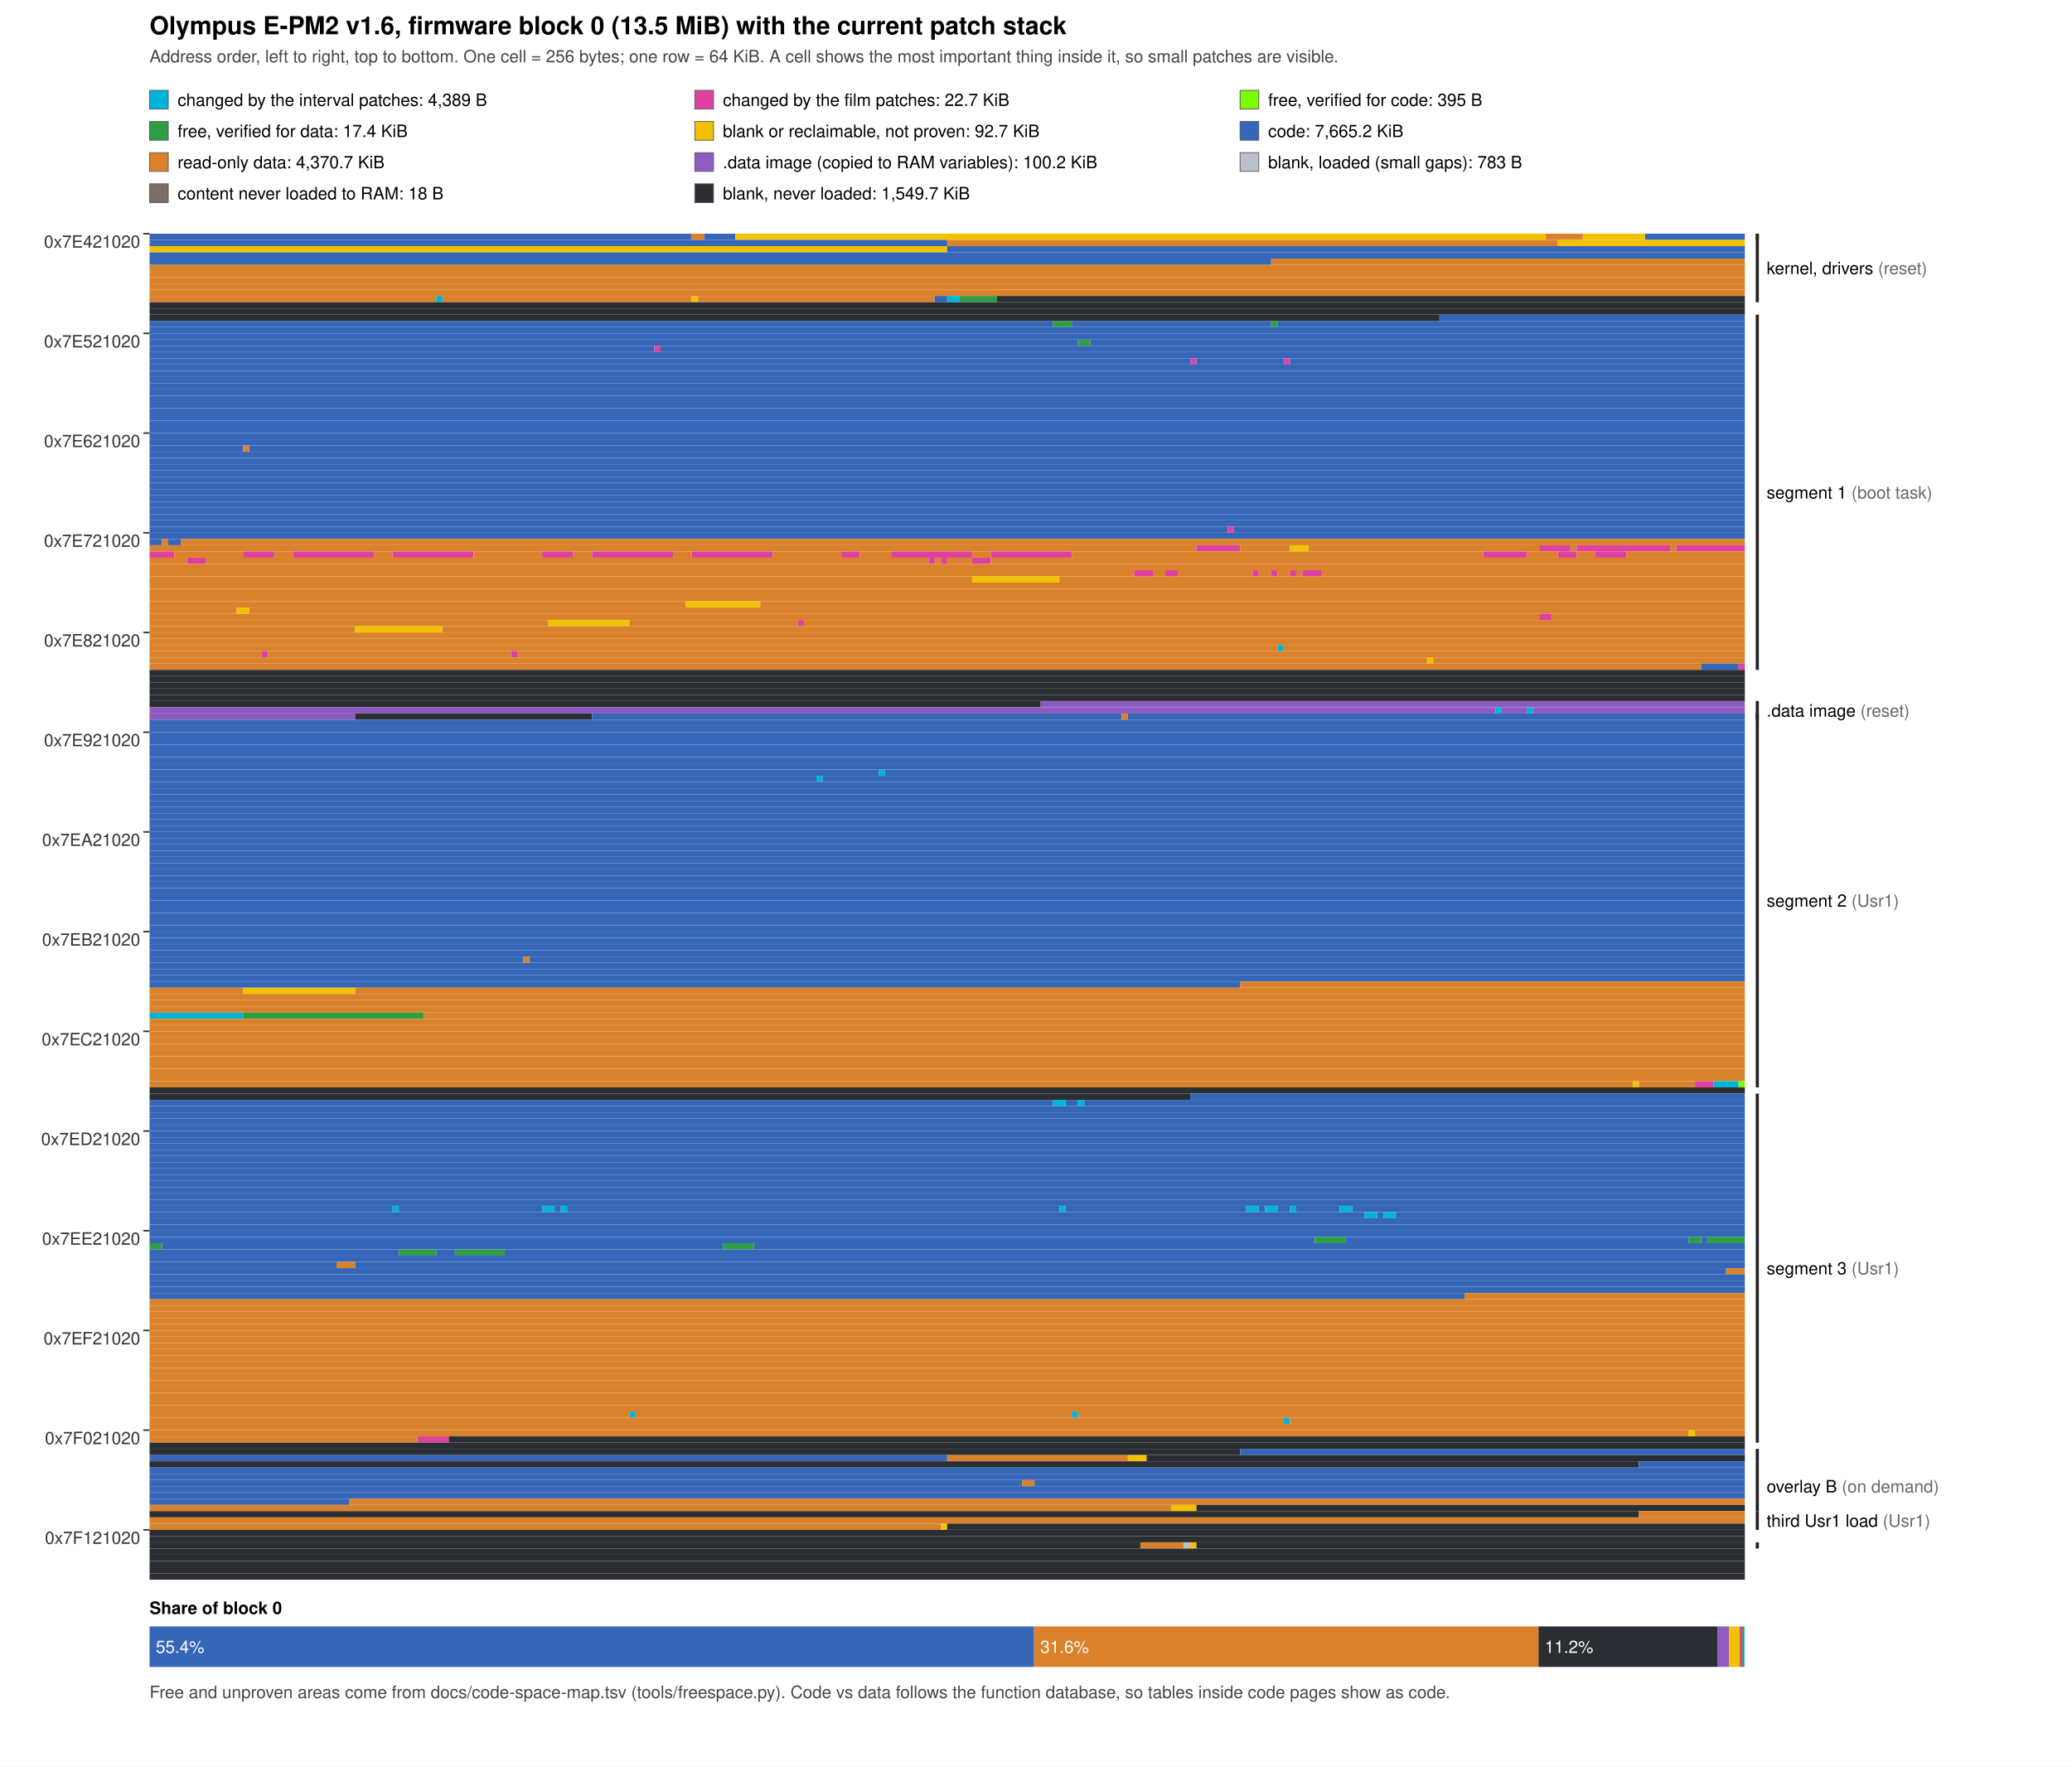
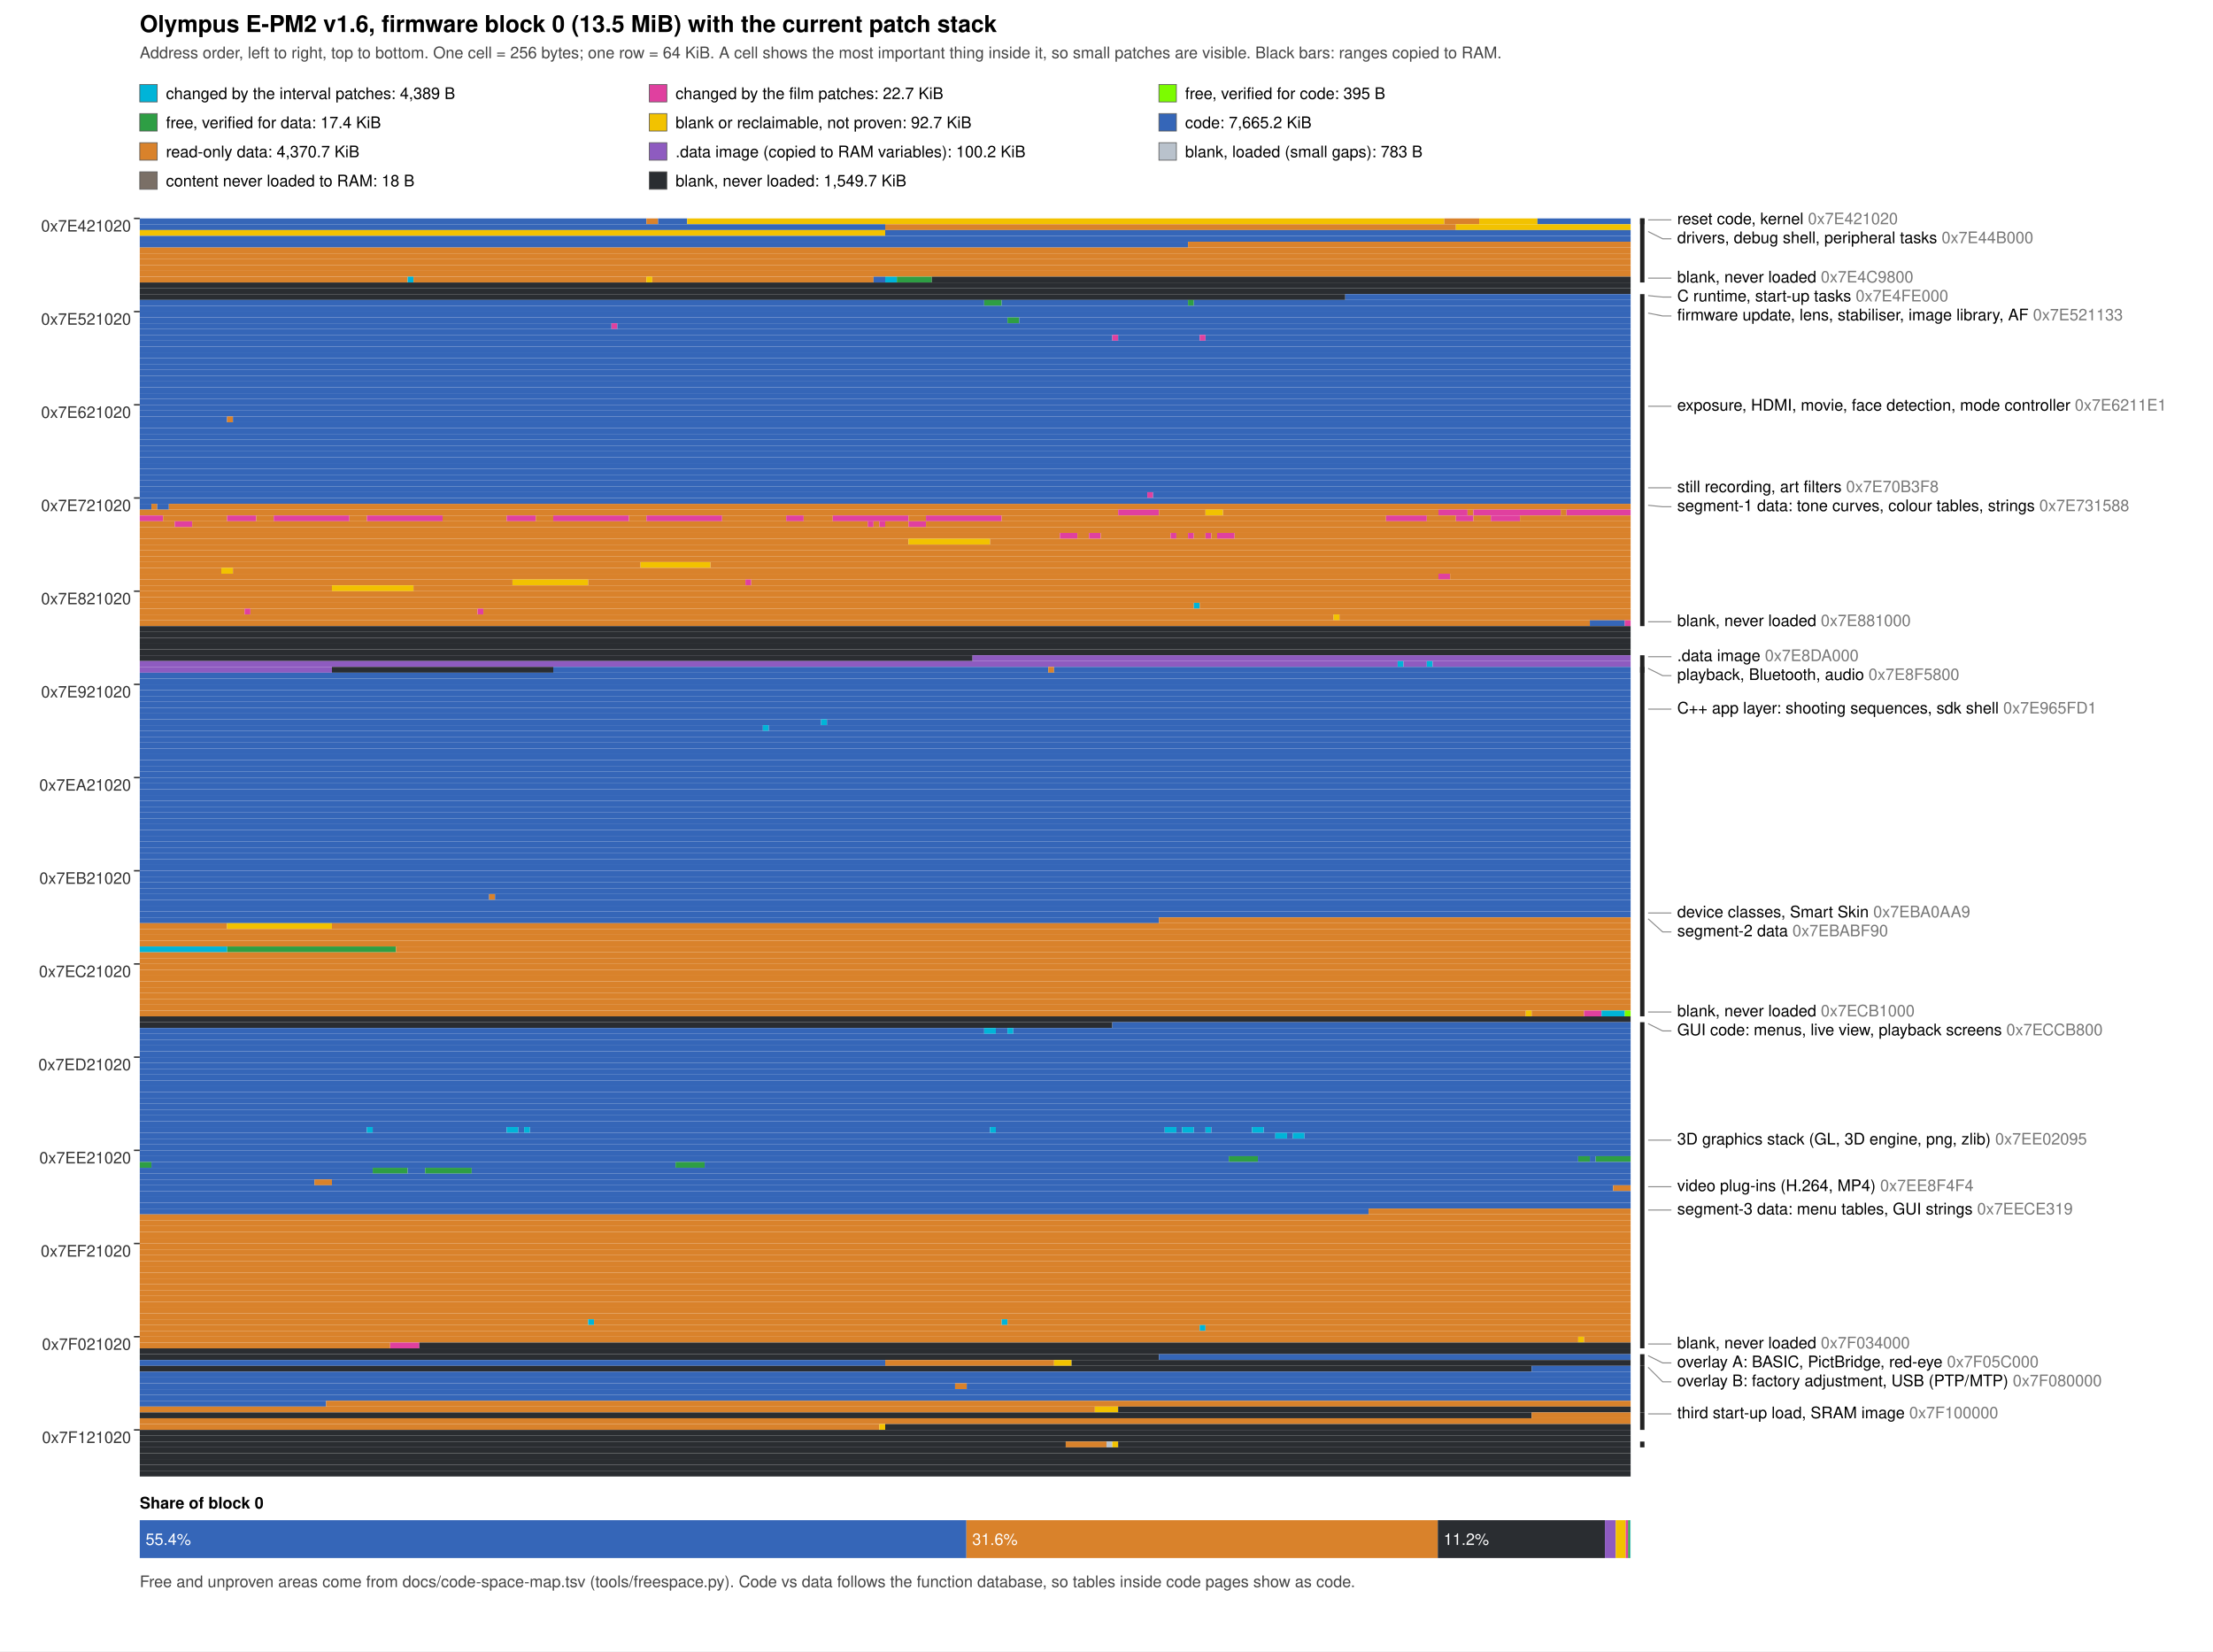
- <svg xmlns="http://www.w3.org/2000/svg" viewBox="0 0 1330 1134" width="1330" height="1134" font-family="Helvetica,Arial,sans-serif" font-size="11">
-   <rect width="1330" height="1134" fill="#ffffff" />
+ <svg xmlns="http://www.w3.org/2000/svg" viewBox="0 0 1520 1134" width="1520" height="1134" font-family="Helvetica,Arial,sans-serif" font-size="11">
+   <rect width="1520" height="1134" fill="#ffffff" />
  <text x="96" y="22" font-size="16" font-weight="bold">Olympus E-PM2 v1.6, firmware block 0 (13.5 MiB) with the current patch stack</text>
-   <text x="96" y="40" fill="#444">Address order, left to right, top to bottom. One cell = 256 bytes; one row = 64 KiB. A cell shows the most important thing inside it, so small patches are visible.</text>
+   <text x="96" y="40" fill="#444">Address order, left to right, top to bottom. One cell = 256 bytes; one row = 64 KiB. A cell shows the most important thing inside it, so small patches are visible. Black bars: ranges copied to RAM.</text>
  <rect x="96" y="58" width="12" height="12" fill="#00b4d8" stroke="#555" stroke-width="0.5" />
  <text x="114" y="68">changed by the interval patches: 4,389 B</text>
  <rect x="446" y="58" width="12" height="12" fill="#e0409f" stroke="#555" stroke-width="0.5" />
  <text x="464" y="68">changed by the film patches: 22.7 KiB</text>
  <rect x="796" y="58" width="12" height="12" fill="#7CFC00" stroke="#555" stroke-width="0.5" />
  <text x="814" y="68">free, verified for code: 395 B</text>
  <rect x="96" y="78" width="12" height="12" fill="#2e9e44" stroke="#555" stroke-width="0.5" />
  <text x="114" y="88">free, verified for data: 17.4 KiB</text>
  <rect x="446" y="78" width="12" height="12" fill="#f2c200" stroke="#555" stroke-width="0.5" />
  <text x="464" y="88">blank or reclaimable, not proven: 92.7 KiB</text>
  <rect x="796" y="78" width="12" height="12" fill="#3566b8" stroke="#555" stroke-width="0.5" />
  <text x="814" y="88">code: 7,665.2 KiB</text>
  <rect x="96" y="98" width="12" height="12" fill="#d9822b" stroke="#555" stroke-width="0.5" />
  <text x="114" y="108">read-only data: 4,370.7 KiB</text>
  <rect x="446" y="98" width="12" height="12" fill="#8e5bc0" stroke="#555" stroke-width="0.5" />
  <text x="464" y="108">.data image (copied to RAM variables): 100.2 KiB</text>
  <rect x="796" y="98" width="12" height="12" fill="#b9c2cc" stroke="#555" stroke-width="0.5" />
  <text x="814" y="108">blank, loaded (small gaps): 783 B</text>
  <rect x="96" y="118" width="12" height="12" fill="#7a6f66" stroke="#555" stroke-width="0.5" />
  <text x="114" y="128">content never loaded to RAM: 18 B</text>
  <rect x="446" y="118" width="12" height="12" fill="#2a2d31" stroke="#555" stroke-width="0.5" />
  <text x="464" y="128">blank, never loaded: 1,549.7 KiB</text>
  <rect x="96" y="150" width="348" height="4" fill="#3566b8" />
  <rect x="444" y="150" width="8" height="4" fill="#d9822b" />
  <rect x="452" y="150" width="20" height="4" fill="#3566b8" />
  <rect x="472" y="150" width="520" height="4" fill="#f2c200" />
  <rect x="992" y="150" width="24" height="4" fill="#d9822b" />
  <rect x="1016" y="150" width="40" height="4" fill="#f2c200" />
  <rect x="1056" y="150" width="64" height="4" fill="#3566b8" />
  <rect x="96" y="154" width="512" height="4" fill="#3566b8" />
  <rect x="608" y="154" width="392" height="4" fill="#d9822b" />
  <rect x="1000" y="154" width="120" height="4" fill="#f2c200" />
  <rect x="96" y="158" width="512" height="4" fill="#f2c200" />
  <rect x="608" y="158" width="512" height="4" fill="#3566b8" />
  <rect x="96" y="162" width="1024" height="4" fill="#3566b8" />
  <rect x="96" y="166" width="720" height="4" fill="#3566b8" />
  <rect x="816" y="166" width="304" height="4" fill="#d9822b" />
  <rect x="96" y="170" width="1024" height="4" fill="#d9822b" />
  <rect x="96" y="174" width="1024" height="4" fill="#d9822b" />
  <rect x="96" y="178" width="1024" height="4" fill="#d9822b" />
  <rect x="96" y="182" width="1024" height="4" fill="#d9822b" />
  <rect x="96" y="186" width="1024" height="4" fill="#d9822b" />
  <rect x="96" y="190" width="184" height="4" fill="#d9822b" />
  <rect x="280" y="190" width="4" height="4" fill="#00b4d8" />
  <rect x="284" y="190" width="160" height="4" fill="#d9822b" />
  <rect x="444" y="190" width="4" height="4" fill="#f2c200" />
  <rect x="448" y="190" width="152" height="4" fill="#d9822b" />
  <rect x="600" y="190" width="8" height="4" fill="#3566b8" />
  <rect x="608" y="190" width="8" height="4" fill="#00b4d8" />
  <rect x="616" y="190" width="24" height="4" fill="#2e9e44" />
  <rect x="640" y="190" width="480" height="4" fill="#2a2d31" />
  <rect x="96" y="194" width="1024" height="4" fill="#2a2d31" />
  <rect x="96" y="198" width="1024" height="4" fill="#2a2d31" />
  <rect x="96" y="202" width="828" height="4" fill="#2a2d31" />
  <rect x="924" y="202" width="196" height="4" fill="#3566b8" />
  <rect x="96" y="206" width="580" height="4" fill="#3566b8" />
  <rect x="676" y="206" width="12" height="4" fill="#2e9e44" />
  <rect x="688" y="206" width="128" height="4" fill="#3566b8" />
  <rect x="816" y="206" width="4" height="4" fill="#2e9e44" />
  <rect x="820" y="206" width="300" height="4" fill="#3566b8" />
  <rect x="96" y="210" width="1024" height="4" fill="#3566b8" />
  <rect x="96" y="214" width="1024" height="4" fill="#3566b8" />
  <rect x="96" y="218" width="596" height="4" fill="#3566b8" />
  <rect x="692" y="218" width="8" height="4" fill="#2e9e44" />
  <rect x="700" y="218" width="420" height="4" fill="#3566b8" />
  <rect x="96" y="222" width="324" height="4" fill="#3566b8" />
  <rect x="420" y="222" width="4" height="4" fill="#e0409f" />
  <rect x="424" y="222" width="696" height="4" fill="#3566b8" />
  <rect x="96" y="226" width="1024" height="4" fill="#3566b8" />
  <rect x="96" y="230" width="668" height="4" fill="#3566b8" />
  <rect x="764" y="230" width="4" height="4" fill="#e0409f" />
  <rect x="768" y="230" width="56" height="4" fill="#3566b8" />
  <rect x="824" y="230" width="4" height="4" fill="#e0409f" />
  <rect x="828" y="230" width="292" height="4" fill="#3566b8" />
  <rect x="96" y="234" width="1024" height="4" fill="#3566b8" />
  <rect x="96" y="238" width="1024" height="4" fill="#3566b8" />
  <rect x="96" y="242" width="1024" height="4" fill="#3566b8" />
  <rect x="96" y="246" width="1024" height="4" fill="#3566b8" />
  <rect x="96" y="250" width="1024" height="4" fill="#3566b8" />
  <rect x="96" y="254" width="1024" height="4" fill="#3566b8" />
  <rect x="96" y="258" width="1024" height="4" fill="#3566b8" />
  <rect x="96" y="262" width="1024" height="4" fill="#3566b8" />
  <rect x="96" y="266" width="1024" height="4" fill="#3566b8" />
  <rect x="96" y="270" width="1024" height="4" fill="#3566b8" />
  <rect x="96" y="274" width="1024" height="4" fill="#3566b8" />
  <rect x="96" y="278" width="1024" height="4" fill="#3566b8" />
  <rect x="96" y="282" width="1024" height="4" fill="#3566b8" />
  <rect x="96" y="286" width="60" height="4" fill="#3566b8" />
  <rect x="156" y="286" width="4" height="4" fill="#d9822b" />
  <rect x="160" y="286" width="960" height="4" fill="#3566b8" />
  <rect x="96" y="290" width="1024" height="4" fill="#3566b8" />
  <rect x="96" y="294" width="1024" height="4" fill="#3566b8" />
  <rect x="96" y="298" width="1024" height="4" fill="#3566b8" />
  <rect x="96" y="302" width="1024" height="4" fill="#3566b8" />
  <rect x="96" y="306" width="1024" height="4" fill="#3566b8" />
  <rect x="96" y="310" width="1024" height="4" fill="#3566b8" />
  <rect x="96" y="314" width="1024" height="4" fill="#3566b8" />
  <rect x="96" y="318" width="1024" height="4" fill="#3566b8" />
  <rect x="96" y="322" width="1024" height="4" fill="#3566b8" />
  <rect x="96" y="326" width="1024" height="4" fill="#3566b8" />
  <rect x="96" y="330" width="1024" height="4" fill="#3566b8" />
  <rect x="96" y="334" width="1024" height="4" fill="#3566b8" />
  <rect x="96" y="338" width="692" height="4" fill="#3566b8" />
  <rect x="788" y="338" width="4" height="4" fill="#e0409f" />
  <rect x="792" y="338" width="328" height="4" fill="#3566b8" />
  <rect x="96" y="342" width="1024" height="4" fill="#3566b8" />
  <rect x="96" y="346" width="8" height="4" fill="#3566b8" />
  <rect x="104" y="346" width="4" height="4" fill="#d9822b" />
  <rect x="108" y="346" width="8" height="4" fill="#3566b8" />
  <rect x="116" y="346" width="1004" height="4" fill="#d9822b" />
  <rect x="96" y="350" width="672" height="4" fill="#d9822b" />
  <rect x="768" y="350" width="28" height="4" fill="#e0409f" />
  <rect x="796" y="350" width="32" height="4" fill="#d9822b" />
  <rect x="828" y="350" width="12" height="4" fill="#f2c200" />
  <rect x="840" y="350" width="148" height="4" fill="#d9822b" />
  <rect x="988" y="350" width="20" height="4" fill="#e0409f" />
  <rect x="1008" y="350" width="4" height="4" fill="#d9822b" />
  <rect x="1012" y="350" width="60" height="4" fill="#e0409f" />
  <rect x="1072" y="350" width="4" height="4" fill="#d9822b" />
  <rect x="1076" y="350" width="44" height="4" fill="#e0409f" />
  <rect x="96" y="354" width="16" height="4" fill="#e0409f" />
  <rect x="112" y="354" width="44" height="4" fill="#d9822b" />
  <rect x="156" y="354" width="20" height="4" fill="#e0409f" />
  <rect x="176" y="354" width="12" height="4" fill="#d9822b" />
  <rect x="188" y="354" width="52" height="4" fill="#e0409f" />
  <rect x="240" y="354" width="12" height="4" fill="#d9822b" />
  <rect x="252" y="354" width="52" height="4" fill="#e0409f" />
  <rect x="304" y="354" width="44" height="4" fill="#d9822b" />
  <rect x="348" y="354" width="20" height="4" fill="#e0409f" />
  <rect x="368" y="354" width="12" height="4" fill="#d9822b" />
  <rect x="380" y="354" width="52" height="4" fill="#e0409f" />
  <rect x="432" y="354" width="12" height="4" fill="#d9822b" />
  <rect x="444" y="354" width="52" height="4" fill="#e0409f" />
  <rect x="496" y="354" width="44" height="4" fill="#d9822b" />
  <rect x="540" y="354" width="12" height="4" fill="#e0409f" />
  <rect x="552" y="354" width="20" height="4" fill="#d9822b" />
  <rect x="572" y="354" width="52" height="4" fill="#e0409f" />
  <rect x="624" y="354" width="12" height="4" fill="#d9822b" />
  <rect x="636" y="354" width="52" height="4" fill="#e0409f" />
  <rect x="688" y="354" width="264" height="4" fill="#d9822b" />
  <rect x="952" y="354" width="28" height="4" fill="#e0409f" />
  <rect x="980" y="354" width="20" height="4" fill="#d9822b" />
  <rect x="1000" y="354" width="12" height="4" fill="#e0409f" />
  <rect x="1012" y="354" width="12" height="4" fill="#d9822b" />
  <rect x="1024" y="354" width="20" height="4" fill="#e0409f" />
  <rect x="1044" y="354" width="76" height="4" fill="#d9822b" />
  <rect x="96" y="358" width="24" height="4" fill="#d9822b" />
  <rect x="120" y="358" width="12" height="4" fill="#e0409f" />
  <rect x="132" y="358" width="464" height="4" fill="#d9822b" />
  <rect x="596" y="358" width="4" height="4" fill="#e0409f" />
  <rect x="600" y="358" width="4" height="4" fill="#d9822b" />
  <rect x="604" y="358" width="4" height="4" fill="#e0409f" />
  <rect x="608" y="358" width="16" height="4" fill="#d9822b" />
  <rect x="624" y="358" width="12" height="4" fill="#e0409f" />
  <rect x="636" y="358" width="484" height="4" fill="#d9822b" />
  <rect x="96" y="362" width="1024" height="4" fill="#d9822b" />
  <rect x="96" y="366" width="632" height="4" fill="#d9822b" />
  <rect x="728" y="366" width="12" height="4" fill="#e0409f" />
  <rect x="740" y="366" width="8" height="4" fill="#d9822b" />
  <rect x="748" y="366" width="8" height="4" fill="#e0409f" />
  <rect x="756" y="366" width="48" height="4" fill="#d9822b" />
  <rect x="804" y="366" width="4" height="4" fill="#e0409f" />
  <rect x="808" y="366" width="8" height="4" fill="#d9822b" />
  <rect x="816" y="366" width="4" height="4" fill="#e0409f" />
  <rect x="820" y="366" width="8" height="4" fill="#d9822b" />
  <rect x="828" y="366" width="4" height="4" fill="#e0409f" />
  <rect x="832" y="366" width="4" height="4" fill="#d9822b" />
  <rect x="836" y="366" width="12" height="4" fill="#e0409f" />
  <rect x="848" y="366" width="272" height="4" fill="#d9822b" />
  <rect x="96" y="370" width="528" height="4" fill="#d9822b" />
  <rect x="624" y="370" width="56" height="4" fill="#f2c200" />
  <rect x="680" y="370" width="440" height="4" fill="#d9822b" />
  <rect x="96" y="374" width="1024" height="4" fill="#d9822b" />
  <rect x="96" y="378" width="1024" height="4" fill="#d9822b" />
  <rect x="96" y="382" width="1024" height="4" fill="#d9822b" />
  <rect x="96" y="386" width="344" height="4" fill="#d9822b" />
  <rect x="440" y="386" width="48" height="4" fill="#f2c200" />
  <rect x="488" y="386" width="632" height="4" fill="#d9822b" />
  <rect x="96" y="390" width="56" height="4" fill="#d9822b" />
  <rect x="152" y="390" width="8" height="4" fill="#f2c200" />
  <rect x="160" y="390" width="960" height="4" fill="#d9822b" />
  <rect x="96" y="394" width="892" height="4" fill="#d9822b" />
  <rect x="988" y="394" width="8" height="4" fill="#e0409f" />
  <rect x="996" y="394" width="124" height="4" fill="#d9822b" />
  <rect x="96" y="398" width="256" height="4" fill="#d9822b" />
  <rect x="352" y="398" width="52" height="4" fill="#f2c200" />
  <rect x="404" y="398" width="108" height="4" fill="#d9822b" />
  <rect x="512" y="398" width="4" height="4" fill="#e0409f" />
  <rect x="516" y="398" width="604" height="4" fill="#d9822b" />
  <rect x="96" y="402" width="132" height="4" fill="#d9822b" />
  <rect x="228" y="402" width="56" height="4" fill="#f2c200" />
  <rect x="284" y="402" width="836" height="4" fill="#d9822b" />
  <rect x="96" y="406" width="1024" height="4" fill="#d9822b" />
  <rect x="96" y="410" width="1024" height="4" fill="#d9822b" />
  <rect x="96" y="414" width="724" height="4" fill="#d9822b" />
  <rect x="820" y="414" width="4" height="4" fill="#00b4d8" />
  <rect x="824" y="414" width="296" height="4" fill="#d9822b" />
  <rect x="96" y="418" width="72" height="4" fill="#d9822b" />
  <rect x="168" y="418" width="4" height="4" fill="#e0409f" />
  <rect x="172" y="418" width="156" height="4" fill="#d9822b" />
  <rect x="328" y="418" width="4" height="4" fill="#e0409f" />
  <rect x="332" y="418" width="788" height="4" fill="#d9822b" />
  <rect x="96" y="422" width="820" height="4" fill="#d9822b" />
  <rect x="916" y="422" width="4" height="4" fill="#f2c200" />
  <rect x="920" y="422" width="200" height="4" fill="#d9822b" />
  <rect x="96" y="426" width="996" height="4" fill="#d9822b" />
  <rect x="1092" y="426" width="24" height="4" fill="#3566b8" />
  <rect x="1116" y="426" width="4" height="4" fill="#e0409f" />
  <rect x="96" y="430" width="1024" height="4" fill="#2a2d31" />
  <rect x="96" y="434" width="1024" height="4" fill="#2a2d31" />
  <rect x="96" y="438" width="1024" height="4" fill="#2a2d31" />
  <rect x="96" y="442" width="1024" height="4" fill="#2a2d31" />
  <rect x="96" y="446" width="1024" height="4" fill="#2a2d31" />
  <rect x="96" y="450" width="572" height="4" fill="#2a2d31" />
  <rect x="668" y="450" width="452" height="4" fill="#8e5bc0" />
  <rect x="96" y="454" width="864" height="4" fill="#8e5bc0" />
  <rect x="960" y="454" width="4" height="4" fill="#00b4d8" />
  <rect x="964" y="454" width="16" height="4" fill="#8e5bc0" />
  <rect x="980" y="454" width="4" height="4" fill="#00b4d8" />
  <rect x="984" y="454" width="136" height="4" fill="#8e5bc0" />
  <rect x="96" y="458" width="132" height="4" fill="#8e5bc0" />
  <rect x="228" y="458" width="152" height="4" fill="#2a2d31" />
  <rect x="380" y="458" width="340" height="4" fill="#3566b8" />
  <rect x="720" y="458" width="4" height="4" fill="#d9822b" />
  <rect x="724" y="458" width="396" height="4" fill="#3566b8" />
  <rect x="96" y="462" width="1024" height="4" fill="#3566b8" />
  <rect x="96" y="466" width="1024" height="4" fill="#3566b8" />
  <rect x="96" y="470" width="1024" height="4" fill="#3566b8" />
  <rect x="96" y="474" width="1024" height="4" fill="#3566b8" />
  <rect x="96" y="478" width="1024" height="4" fill="#3566b8" />
  <rect x="96" y="482" width="1024" height="4" fill="#3566b8" />
  <rect x="96" y="486" width="1024" height="4" fill="#3566b8" />
  <rect x="96" y="490" width="1024" height="4" fill="#3566b8" />
  <rect x="96" y="494" width="468" height="4" fill="#3566b8" />
  <rect x="564" y="494" width="4" height="4" fill="#00b4d8" />
  <rect x="568" y="494" width="552" height="4" fill="#3566b8" />
  <rect x="96" y="498" width="428" height="4" fill="#3566b8" />
  <rect x="524" y="498" width="4" height="4" fill="#00b4d8" />
  <rect x="528" y="498" width="592" height="4" fill="#3566b8" />
  <rect x="96" y="502" width="1024" height="4" fill="#3566b8" />
  <rect x="96" y="506" width="1024" height="4" fill="#3566b8" />
  <rect x="96" y="510" width="1024" height="4" fill="#3566b8" />
  <rect x="96" y="514" width="1024" height="4" fill="#3566b8" />
  <rect x="96" y="518" width="1024" height="4" fill="#3566b8" />
  <rect x="96" y="522" width="1024" height="4" fill="#3566b8" />
  <rect x="96" y="526" width="1024" height="4" fill="#3566b8" />
  <rect x="96" y="530" width="1024" height="4" fill="#3566b8" />
  <rect x="96" y="534" width="1024" height="4" fill="#3566b8" />
  <rect x="96" y="538" width="1024" height="4" fill="#3566b8" />
  <rect x="96" y="542" width="1024" height="4" fill="#3566b8" />
  <rect x="96" y="546" width="1024" height="4" fill="#3566b8" />
  <rect x="96" y="550" width="1024" height="4" fill="#3566b8" />
  <rect x="96" y="554" width="1024" height="4" fill="#3566b8" />
  <rect x="96" y="558" width="1024" height="4" fill="#3566b8" />
  <rect x="96" y="562" width="1024" height="4" fill="#3566b8" />
  <rect x="96" y="566" width="1024" height="4" fill="#3566b8" />
  <rect x="96" y="570" width="1024" height="4" fill="#3566b8" />
  <rect x="96" y="574" width="1024" height="4" fill="#3566b8" />
  <rect x="96" y="578" width="1024" height="4" fill="#3566b8" />
  <rect x="96" y="582" width="1024" height="4" fill="#3566b8" />
  <rect x="96" y="586" width="1024" height="4" fill="#3566b8" />
  <rect x="96" y="590" width="1024" height="4" fill="#3566b8" />
  <rect x="96" y="594" width="1024" height="4" fill="#3566b8" />
  <rect x="96" y="598" width="1024" height="4" fill="#3566b8" />
  <rect x="96" y="602" width="1024" height="4" fill="#3566b8" />
  <rect x="96" y="606" width="1024" height="4" fill="#3566b8" />
  <rect x="96" y="610" width="1024" height="4" fill="#3566b8" />
  <rect x="96" y="614" width="240" height="4" fill="#3566b8" />
  <rect x="336" y="614" width="4" height="4" fill="#d9822b" />
  <rect x="340" y="614" width="780" height="4" fill="#3566b8" />
  <rect x="96" y="618" width="1024" height="4" fill="#3566b8" />
  <rect x="96" y="622" width="1024" height="4" fill="#3566b8" />
  <rect x="96" y="626" width="1024" height="4" fill="#3566b8" />
  <rect x="96" y="630" width="700" height="4" fill="#3566b8" />
  <rect x="796" y="630" width="324" height="4" fill="#d9822b" />
  <rect x="96" y="634" width="60" height="4" fill="#d9822b" />
  <rect x="156" y="634" width="72" height="4" fill="#f2c200" />
  <rect x="228" y="634" width="892" height="4" fill="#d9822b" />
  <rect x="96" y="638" width="1024" height="4" fill="#d9822b" />
  <rect x="96" y="642" width="1024" height="4" fill="#d9822b" />
  <rect x="96" y="646" width="1024" height="4" fill="#d9822b" />
  <rect x="96" y="650" width="60" height="4" fill="#00b4d8" />
  <rect x="156" y="650" width="116" height="4" fill="#2e9e44" />
  <rect x="272" y="650" width="848" height="4" fill="#d9822b" />
  <rect x="96" y="654" width="1024" height="4" fill="#d9822b" />
  <rect x="96" y="658" width="1024" height="4" fill="#d9822b" />
  <rect x="96" y="662" width="1024" height="4" fill="#d9822b" />
  <rect x="96" y="666" width="1024" height="4" fill="#d9822b" />
  <rect x="96" y="670" width="1024" height="4" fill="#d9822b" />
  <rect x="96" y="674" width="1024" height="4" fill="#d9822b" />
  <rect x="96" y="678" width="1024" height="4" fill="#d9822b" />
  <rect x="96" y="682" width="1024" height="4" fill="#d9822b" />
  <rect x="96" y="686" width="1024" height="4" fill="#d9822b" />
  <rect x="96" y="690" width="1024" height="4" fill="#d9822b" />
  <rect x="96" y="694" width="952" height="4" fill="#d9822b" />
  <rect x="1048" y="694" width="4" height="4" fill="#f2c200" />
  <rect x="1052" y="694" width="36" height="4" fill="#d9822b" />
  <rect x="1088" y="694" width="12" height="4" fill="#e0409f" />
  <rect x="1100" y="694" width="16" height="4" fill="#00b4d8" />
  <rect x="1116" y="694" width="4" height="4" fill="#7CFC00" />
  <rect x="96" y="698" width="1024" height="4" fill="#2a2d31" />
  <rect x="96" y="702" width="668" height="4" fill="#2a2d31" />
  <rect x="764" y="702" width="356" height="4" fill="#3566b8" />
  <rect x="96" y="706" width="580" height="4" fill="#3566b8" />
  <rect x="676" y="706" width="8" height="4" fill="#00b4d8" />
  <rect x="684" y="706" width="8" height="4" fill="#3566b8" />
  <rect x="692" y="706" width="4" height="4" fill="#00b4d8" />
  <rect x="696" y="706" width="424" height="4" fill="#3566b8" />
  <rect x="96" y="710" width="1024" height="4" fill="#3566b8" />
  <rect x="96" y="714" width="1024" height="4" fill="#3566b8" />
  <rect x="96" y="718" width="1024" height="4" fill="#3566b8" />
  <rect x="96" y="722" width="1024" height="4" fill="#3566b8" />
  <rect x="96" y="726" width="1024" height="4" fill="#3566b8" />
  <rect x="96" y="730" width="1024" height="4" fill="#3566b8" />
  <rect x="96" y="734" width="1024" height="4" fill="#3566b8" />
  <rect x="96" y="738" width="1024" height="4" fill="#3566b8" />
  <rect x="96" y="742" width="1024" height="4" fill="#3566b8" />
  <rect x="96" y="746" width="1024" height="4" fill="#3566b8" />
  <rect x="96" y="750" width="1024" height="4" fill="#3566b8" />
  <rect x="96" y="754" width="1024" height="4" fill="#3566b8" />
  <rect x="96" y="758" width="1024" height="4" fill="#3566b8" />
  <rect x="96" y="762" width="1024" height="4" fill="#3566b8" />
  <rect x="96" y="766" width="1024" height="4" fill="#3566b8" />
  <rect x="96" y="770" width="1024" height="4" fill="#3566b8" />
  <rect x="96" y="774" width="156" height="4" fill="#3566b8" />
  <rect x="252" y="774" width="4" height="4" fill="#00b4d8" />
  <rect x="256" y="774" width="92" height="4" fill="#3566b8" />
  <rect x="348" y="774" width="8" height="4" fill="#00b4d8" />
  <rect x="356" y="774" width="4" height="4" fill="#3566b8" />
  <rect x="360" y="774" width="4" height="4" fill="#00b4d8" />
  <rect x="364" y="774" width="316" height="4" fill="#3566b8" />
  <rect x="680" y="774" width="4" height="4" fill="#00b4d8" />
  <rect x="684" y="774" width="116" height="4" fill="#3566b8" />
  <rect x="800" y="774" width="8" height="4" fill="#00b4d8" />
  <rect x="808" y="774" width="4" height="4" fill="#3566b8" />
  <rect x="812" y="774" width="8" height="4" fill="#00b4d8" />
  <rect x="820" y="774" width="8" height="4" fill="#3566b8" />
  <rect x="828" y="774" width="4" height="4" fill="#00b4d8" />
  <rect x="832" y="774" width="28" height="4" fill="#3566b8" />
  <rect x="860" y="774" width="8" height="4" fill="#00b4d8" />
  <rect x="868" y="774" width="252" height="4" fill="#3566b8" />
  <rect x="96" y="778" width="780" height="4" fill="#3566b8" />
  <rect x="876" y="778" width="8" height="4" fill="#00b4d8" />
  <rect x="884" y="778" width="4" height="4" fill="#3566b8" />
  <rect x="888" y="778" width="8" height="4" fill="#00b4d8" />
  <rect x="896" y="778" width="224" height="4" fill="#3566b8" />
  <rect x="96" y="782" width="1024" height="4" fill="#3566b8" />
  <rect x="96" y="786" width="1024" height="4" fill="#3566b8" />
  <rect x="96" y="790" width="1024" height="4" fill="#3566b8" />
  <rect x="96" y="794" width="748" height="4" fill="#3566b8" />
  <rect x="844" y="794" width="20" height="4" fill="#2e9e44" />
  <rect x="864" y="794" width="220" height="4" fill="#3566b8" />
  <rect x="1084" y="794" width="8" height="4" fill="#2e9e44" />
  <rect x="1092" y="794" width="4" height="4" fill="#3566b8" />
  <rect x="1096" y="794" width="24" height="4" fill="#2e9e44" />
  <rect x="96" y="798" width="8" height="4" fill="#2e9e44" />
  <rect x="104" y="798" width="360" height="4" fill="#3566b8" />
  <rect x="464" y="798" width="20" height="4" fill="#2e9e44" />
  <rect x="484" y="798" width="636" height="4" fill="#3566b8" />
  <rect x="96" y="802" width="160" height="4" fill="#3566b8" />
  <rect x="256" y="802" width="24" height="4" fill="#2e9e44" />
  <rect x="280" y="802" width="12" height="4" fill="#3566b8" />
  <rect x="292" y="802" width="32" height="4" fill="#2e9e44" />
  <rect x="324" y="802" width="796" height="4" fill="#3566b8" />
  <rect x="96" y="806" width="1024" height="4" fill="#3566b8" />
  <rect x="96" y="810" width="120" height="4" fill="#3566b8" />
  <rect x="216" y="810" width="12" height="4" fill="#d9822b" />
  <rect x="228" y="810" width="892" height="4" fill="#3566b8" />
  <rect x="96" y="814" width="1012" height="4" fill="#3566b8" />
  <rect x="1108" y="814" width="12" height="4" fill="#d9822b" />
  <rect x="96" y="818" width="1024" height="4" fill="#3566b8" />
  <rect x="96" y="822" width="1024" height="4" fill="#3566b8" />
  <rect x="96" y="826" width="1024" height="4" fill="#3566b8" />
  <rect x="96" y="830" width="844" height="4" fill="#3566b8" />
  <rect x="940" y="830" width="180" height="4" fill="#d9822b" />
  <rect x="96" y="834" width="1024" height="4" fill="#d9822b" />
  <rect x="96" y="838" width="1024" height="4" fill="#d9822b" />
  <rect x="96" y="842" width="1024" height="4" fill="#d9822b" />
  <rect x="96" y="846" width="1024" height="4" fill="#d9822b" />
  <rect x="96" y="850" width="1024" height="4" fill="#d9822b" />
  <rect x="96" y="854" width="1024" height="4" fill="#d9822b" />
  <rect x="96" y="858" width="1024" height="4" fill="#d9822b" />
  <rect x="96" y="862" width="1024" height="4" fill="#d9822b" />
  <rect x="96" y="866" width="1024" height="4" fill="#d9822b" />
  <rect x="96" y="870" width="1024" height="4" fill="#d9822b" />
  <rect x="96" y="874" width="1024" height="4" fill="#d9822b" />
  <rect x="96" y="878" width="1024" height="4" fill="#d9822b" />
  <rect x="96" y="882" width="1024" height="4" fill="#d9822b" />
  <rect x="96" y="886" width="1024" height="4" fill="#d9822b" />
  <rect x="96" y="890" width="1024" height="4" fill="#d9822b" />
  <rect x="96" y="894" width="1024" height="4" fill="#d9822b" />
  <rect x="96" y="898" width="1024" height="4" fill="#d9822b" />
  <rect x="96" y="902" width="1024" height="4" fill="#d9822b" />
  <rect x="96" y="906" width="308" height="4" fill="#d9822b" />
  <rect x="404" y="906" width="4" height="4" fill="#00b4d8" />
  <rect x="408" y="906" width="280" height="4" fill="#d9822b" />
  <rect x="688" y="906" width="4" height="4" fill="#00b4d8" />
  <rect x="692" y="906" width="428" height="4" fill="#d9822b" />
  <rect x="96" y="910" width="728" height="4" fill="#d9822b" />
  <rect x="824" y="910" width="4" height="4" fill="#00b4d8" />
  <rect x="828" y="910" width="292" height="4" fill="#d9822b" />
  <rect x="96" y="914" width="1024" height="4" fill="#d9822b" />
  <rect x="96" y="918" width="988" height="4" fill="#d9822b" />
  <rect x="1084" y="918" width="4" height="4" fill="#f2c200" />
  <rect x="1088" y="918" width="32" height="4" fill="#d9822b" />
  <rect x="96" y="922" width="172" height="4" fill="#d9822b" />
  <rect x="268" y="922" width="20" height="4" fill="#e0409f" />
  <rect x="288" y="922" width="832" height="4" fill="#2a2d31" />
  <rect x="96" y="926" width="1024" height="4" fill="#2a2d31" />
  <rect x="96" y="930" width="700" height="4" fill="#2a2d31" />
  <rect x="796" y="930" width="324" height="4" fill="#3566b8" />
  <rect x="96" y="934" width="512" height="4" fill="#3566b8" />
  <rect x="608" y="934" width="116" height="4" fill="#d9822b" />
  <rect x="724" y="934" width="12" height="4" fill="#f2c200" />
  <rect x="736" y="934" width="384" height="4" fill="#2a2d31" />
  <rect x="96" y="938" width="956" height="4" fill="#2a2d31" />
  <rect x="1052" y="938" width="68" height="4" fill="#3566b8" />
  <rect x="96" y="942" width="1024" height="4" fill="#3566b8" />
  <rect x="96" y="946" width="1024" height="4" fill="#3566b8" />
  <rect x="96" y="950" width="560" height="4" fill="#3566b8" />
  <rect x="656" y="950" width="8" height="4" fill="#d9822b" />
  <rect x="664" y="950" width="456" height="4" fill="#3566b8" />
  <rect x="96" y="954" width="1024" height="4" fill="#3566b8" />
  <rect x="96" y="958" width="1024" height="4" fill="#3566b8" />
  <rect x="96" y="962" width="128" height="4" fill="#3566b8" />
  <rect x="224" y="962" width="896" height="4" fill="#d9822b" />
  <rect x="96" y="966" width="656" height="4" fill="#d9822b" />
  <rect x="752" y="966" width="16" height="4" fill="#f2c200" />
  <rect x="768" y="966" width="352" height="4" fill="#2a2d31" />
  <rect x="96" y="970" width="956" height="4" fill="#2a2d31" />
  <rect x="1052" y="970" width="68" height="4" fill="#d9822b" />
  <rect x="96" y="974" width="1024" height="4" fill="#d9822b" />
  <rect x="96" y="978" width="508" height="4" fill="#d9822b" />
  <rect x="604" y="978" width="4" height="4" fill="#f2c200" />
  <rect x="608" y="978" width="512" height="4" fill="#2a2d31" />
  <rect x="96" y="982" width="1024" height="4" fill="#2a2d31" />
  <rect x="96" y="986" width="1024" height="4" fill="#2a2d31" />
  <rect x="96" y="990" width="636" height="4" fill="#2a2d31" />
  <rect x="732" y="990" width="28" height="4" fill="#d9822b" />
  <rect x="760" y="990" width="4" height="4" fill="#b9c2cc" />
  <rect x="764" y="990" width="4" height="4" fill="#f2c200" />
  <rect x="768" y="990" width="352" height="4" fill="#2a2d31" />
  <rect x="96" y="994" width="1024" height="4" fill="#2a2d31" />
  <rect x="96" y="998" width="1024" height="4" fill="#2a2d31" />
  <rect x="96" y="1002" width="1024" height="4" fill="#2a2d31" />
  <rect x="96" y="1006" width="1024" height="4" fill="#2a2d31" />
  <rect x="96" y="1010" width="1024" height="4" fill="#2a2d31" />
  <text x="90" y="159" text-anchor="end" fill="#333">0x7E421020</text>
  <line x1="92" y1="150" x2="96" y2="150" stroke="#333" />
  <text x="90" y="223" text-anchor="end" fill="#333">0x7E521020</text>
  <line x1="92" y1="214" x2="96" y2="214" stroke="#333" />
  <text x="90" y="287" text-anchor="end" fill="#333">0x7E621020</text>
  <line x1="92" y1="278" x2="96" y2="278" stroke="#333" />
  <text x="90" y="351" text-anchor="end" fill="#333">0x7E721020</text>
  <line x1="92" y1="342" x2="96" y2="342" stroke="#333" />
  <text x="90" y="415" text-anchor="end" fill="#333">0x7E821020</text>
  <line x1="92" y1="406" x2="96" y2="406" stroke="#333" />
  <text x="90" y="479" text-anchor="end" fill="#333">0x7E921020</text>
  <line x1="92" y1="470" x2="96" y2="470" stroke="#333" />
  <text x="90" y="543" text-anchor="end" fill="#333">0x7EA21020</text>
  <line x1="92" y1="534" x2="96" y2="534" stroke="#333" />
  <text x="90" y="607" text-anchor="end" fill="#333">0x7EB21020</text>
  <line x1="92" y1="598" x2="96" y2="598" stroke="#333" />
  <text x="90" y="671" text-anchor="end" fill="#333">0x7EC21020</text>
  <line x1="92" y1="662" x2="96" y2="662" stroke="#333" />
  <text x="90" y="735" text-anchor="end" fill="#333">0x7ED21020</text>
  <line x1="92" y1="726" x2="96" y2="726" stroke="#333" />
  <text x="90" y="799" text-anchor="end" fill="#333">0x7EE21020</text>
  <line x1="92" y1="790" x2="96" y2="790" stroke="#333" />
  <text x="90" y="863" text-anchor="end" fill="#333">0x7EF21020</text>
  <line x1="92" y1="854" x2="96" y2="854" stroke="#333" />
  <text x="90" y="927" text-anchor="end" fill="#333">0x7F021020</text>
  <line x1="92" y1="918" x2="96" y2="918" stroke="#333" />
  <text x="90" y="991" text-anchor="end" fill="#333">0x7F121020</text>
  <line x1="92" y1="982" x2="96" y2="982" stroke="#333" />
-   <line x1="1128" y1="150" x2="1128" y2="154" stroke="#222" stroke-width="2" />
-   <line x1="1128" y1="150" x2="1128" y2="194" stroke="#222" stroke-width="2" />
-   <text x="1134" y="176.0">kernel, drivers <tspan fill="#666">(reset)</tspan>
-   </text>
-   <line x1="1128" y1="202" x2="1128" y2="430" stroke="#222" stroke-width="2" />
-   <text x="1134" y="320.0">segment 1 <tspan fill="#666">(boot task)</tspan>
-   </text>
-   <line x1="1128" y1="450" x2="1128" y2="462" stroke="#222" stroke-width="2" />
-   <text x="1134" y="460.0">.data image <tspan fill="#666">(reset)</tspan>
-   </text>
-   <line x1="1128" y1="458" x2="1128" y2="698" stroke="#222" stroke-width="2" />
-   <text x="1134" y="582.0">segment 2 <tspan fill="#666">(Usr1)</tspan>
-   </text>
-   <line x1="1128" y1="702" x2="1128" y2="926" stroke="#222" stroke-width="2" />
-   <text x="1134" y="818.0">segment 3 <tspan fill="#666">(Usr1)</tspan>
-   </text>
-   <line x1="1128" y1="930" x2="1128" y2="938" stroke="#222" stroke-width="2" />
-   <line x1="1128" y1="938" x2="1128" y2="970" stroke="#222" stroke-width="2" />
-   <text x="1134" y="958.0">overlay B <tspan fill="#666">(on demand)</tspan>
-   </text>
-   <line x1="1128" y1="970" x2="1128" y2="982" stroke="#222" stroke-width="2" />
-   <text x="1134" y="980.0">third Usr1 load <tspan fill="#666">(Usr1)</tspan>
-   </text>
-   <line x1="1128" y1="990" x2="1128" y2="994" stroke="#222" stroke-width="2" />
+   <line x1="1128" y1="150" x2="1128" y2="154" stroke="#222" stroke-width="3" />
+   <line x1="1128" y1="150" x2="1128" y2="194" stroke="#222" stroke-width="3" />
+   <line x1="1128" y1="202" x2="1128" y2="430" stroke="#222" stroke-width="3" />
+   <line x1="1128" y1="450" x2="1128" y2="462" stroke="#222" stroke-width="3" />
+   <line x1="1128" y1="458" x2="1128" y2="698" stroke="#222" stroke-width="3" />
+   <line x1="1128" y1="702" x2="1128" y2="926" stroke="#222" stroke-width="3" />
+   <line x1="1128" y1="930" x2="1128" y2="938" stroke="#222" stroke-width="3" />
+   <line x1="1128" y1="938" x2="1128" y2="970" stroke="#222" stroke-width="3" />
+   <line x1="1128" y1="970" x2="1128" y2="982" stroke="#222" stroke-width="3" />
+   <line x1="1128" y1="990" x2="1128" y2="994" stroke="#222" stroke-width="3" />
+   <polyline points="1132,151 1142,151 1148,151" fill="none" stroke="#888" stroke-width="0.7" />
+   <text x="1152" y="154">reset code, kernel <tspan fill="#777">0x7E421020</tspan>
+   </text>
+   <polyline points="1132,159 1142,164 1148,164" fill="none" stroke="#888" stroke-width="0.7" />
+   <text x="1152" y="167">drivers, debug shell, peripheral tasks <tspan fill="#777">0x7E44B000</tspan>
+   </text>
+   <polyline points="1132,191 1142,191 1148,191" fill="none" stroke="#888" stroke-width="0.7" />
+   <text x="1152" y="194">blank, never loaded <tspan fill="#777">0x7E4C9800</tspan>
+   </text>
+   <polyline points="1132,203 1142,204 1148,204" fill="none" stroke="#888" stroke-width="0.7" />
+   <text x="1152" y="207">C runtime, start-up tasks <tspan fill="#777">0x7E4FE000</tspan>
+   </text>
+   <polyline points="1132,215 1142,217 1148,217" fill="none" stroke="#888" stroke-width="0.7" />
+   <text x="1152" y="220">firmware update, lens, stabiliser, image library, AF <tspan fill="#777">0x7E521133</tspan>
+   </text>
+   <polyline points="1132,279 1142,279 1148,279" fill="none" stroke="#888" stroke-width="0.7" />
+   <text x="1152" y="282">exposure, HDMI, movie, face detection, mode controller <tspan fill="#777">0x7E6211E1</tspan>
+   </text>
+   <polyline points="1132,335 1142,335 1148,335" fill="none" stroke="#888" stroke-width="0.7" />
+   <text x="1152" y="338">still recording, art filters <tspan fill="#777">0x7E70B3F8</tspan>
+   </text>
+   <polyline points="1132,347 1142,348 1148,348" fill="none" stroke="#888" stroke-width="0.7" />
+   <text x="1152" y="351">segment-1 data: tone curves, colour tables, strings <tspan fill="#777">0x7E731588</tspan>
+   </text>
+   <polyline points="1132,427 1142,427 1148,427" fill="none" stroke="#888" stroke-width="0.7" />
+   <text x="1152" y="430">blank, never loaded <tspan fill="#777">0x7E881000</tspan>
+   </text>
+   <polyline points="1132,451 1142,451 1148,451" fill="none" stroke="#888" stroke-width="0.7" />
+   <text x="1152" y="454">.data image <tspan fill="#777">0x7E8DA000</tspan>
+   </text>
+   <polyline points="1132,459 1142,464 1148,464" fill="none" stroke="#888" stroke-width="0.7" />
+   <text x="1152" y="467">playback, Bluetooth, audio <tspan fill="#777">0x7E8F5800</tspan>
+   </text>
+   <polyline points="1132,487 1142,487 1148,487" fill="none" stroke="#888" stroke-width="0.7" />
+   <text x="1152" y="490">C++ app layer: shooting sequences, sdk shell <tspan fill="#777">0x7E965FD1</tspan>
+   </text>
+   <polyline points="1132,627 1142,627 1148,627" fill="none" stroke="#888" stroke-width="0.7" />
+   <text x="1152" y="630">device classes, Smart Skin <tspan fill="#777">0x7EBA0AA9</tspan>
+   </text>
+   <polyline points="1132,631 1142,640 1148,640" fill="none" stroke="#888" stroke-width="0.7" />
+   <text x="1152" y="643">segment-2 data <tspan fill="#777">0x7EBABF90</tspan>
+   </text>
+   <polyline points="1132,695 1142,695 1148,695" fill="none" stroke="#888" stroke-width="0.7" />
+   <text x="1152" y="698">blank, never loaded <tspan fill="#777">0x7ECB1000</tspan>
+   </text>
+   <polyline points="1132,703 1142,708 1148,708" fill="none" stroke="#888" stroke-width="0.7" />
+   <text x="1152" y="711">GUI code: menus, live view, playback screens <tspan fill="#777">0x7ECCB800</tspan>
+   </text>
+   <polyline points="1132,783 1142,783 1148,783" fill="none" stroke="#888" stroke-width="0.7" />
+   <text x="1152" y="786">3D graphics stack (GL, 3D engine, png, zlib) <tspan fill="#777">0x7EE02095</tspan>
+   </text>
+   <polyline points="1132,815 1142,815 1148,815" fill="none" stroke="#888" stroke-width="0.7" />
+   <text x="1152" y="818">video plug-ins (H.264, MP4) <tspan fill="#777">0x7EE8F4F4</tspan>
+   </text>
+   <polyline points="1132,831 1142,831 1148,831" fill="none" stroke="#888" stroke-width="0.7" />
+   <text x="1152" y="834">segment-3 data: menu tables, GUI strings <tspan fill="#777">0x7EECE319</tspan>
+   </text>
+   <polyline points="1132,923 1142,923 1148,923" fill="none" stroke="#888" stroke-width="0.7" />
+   <text x="1152" y="926">blank, never loaded <tspan fill="#777">0x7F034000</tspan>
+   </text>
+   <polyline points="1132,931 1142,936 1148,936" fill="none" stroke="#888" stroke-width="0.7" />
+   <text x="1152" y="939">overlay A: BASIC, PictBridge, red-eye <tspan fill="#777">0x7F05C000</tspan>
+   </text>
+   <polyline points="1132,939 1142,949 1148,949" fill="none" stroke="#888" stroke-width="0.7" />
+   <text x="1152" y="952">overlay B: factory adjustment, USB (PTP/MTP) <tspan fill="#777">0x7F080000</tspan>
+   </text>
+   <polyline points="1132,971 1142,971 1148,971" fill="none" stroke="#888" stroke-width="0.7" />
+   <text x="1152" y="974">third start-up load, SRAM image <tspan fill="#777">0x7F100000</tspan>
+   </text>
  <text x="96" y="1036" font-weight="bold">Share of block 0</text>
  <rect x="96.00" y="1044" width="567.79" height="26" fill="#3566b8" />
  <text x="100.00" y="1061" fill="#fff">55.4%</text>
  <rect x="663.79" y="1044" width="323.75" height="26" fill="#d9822b" />
  <text x="667.79" y="1061" fill="#fff">31.6%</text>
  <rect x="987.55" y="1044" width="114.79" height="26" fill="#2a2d31" />
  <text x="991.55" y="1061" fill="#fff">11.2%</text>
  <rect x="1102.34" y="1044" width="7.42" height="26" fill="#8e5bc0" />
  <rect x="1109.76" y="1044" width="6.87" height="26" fill="#f2c200" />
  <rect x="1116.63" y="1044" width="1.68" height="26" fill="#e0409f" />
  <rect x="1118.31" y="1044" width="1.29" height="26" fill="#2e9e44" />
  <rect x="1119.60" y="1044" width="0.32" height="26" fill="#00b4d8" />
  <rect x="1119.91" y="1044" width="0.06" height="26" fill="#b9c2cc" />
  <rect x="1119.97" y="1044" width="0.03" height="26" fill="#7CFC00" />
  <rect x="1120.00" y="1044" width="0.00" height="26" fill="#7a6f66" />
  <text x="96" y="1090" fill="#444">Free and unproven areas come from docs/code-space-map.tsv (tools/freespace.py). Code vs data follows the function database, so tables inside code pages show as code.</text>
</svg>
